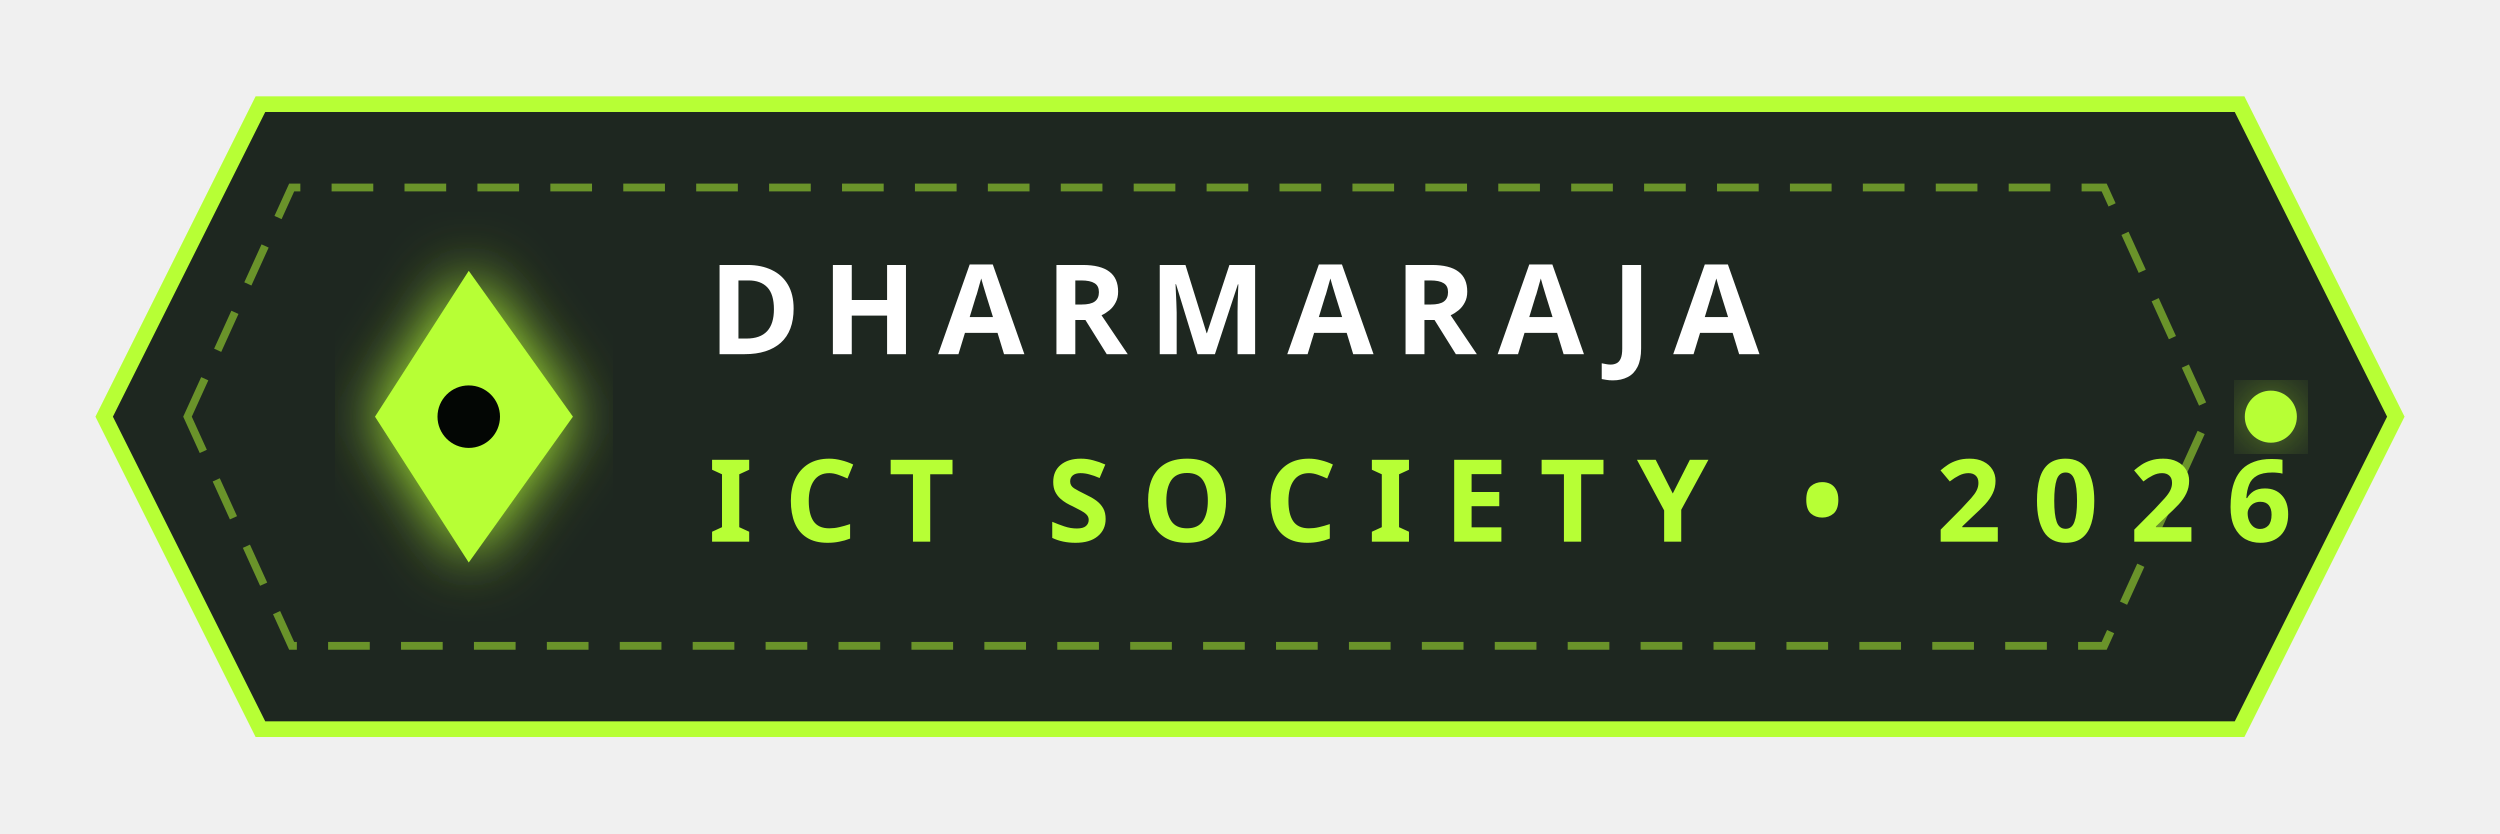
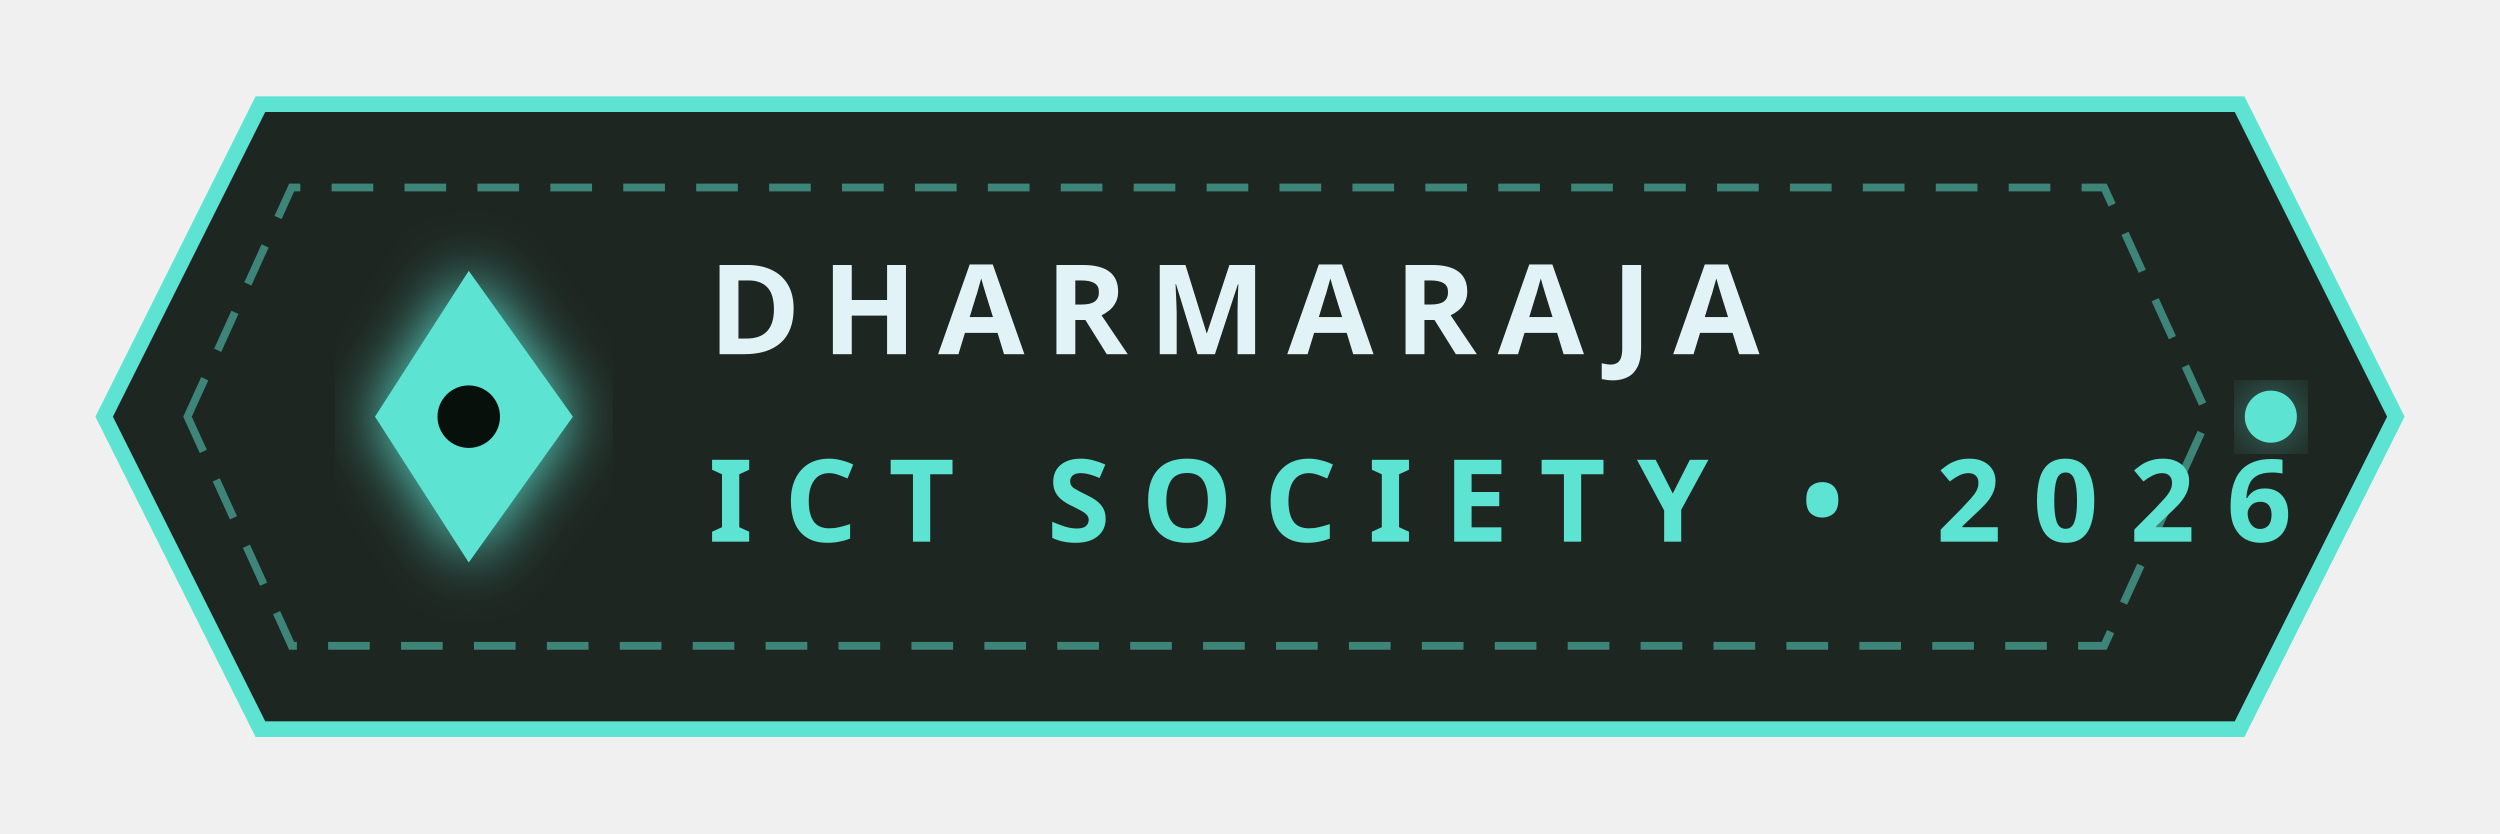
<svg xmlns="http://www.w3.org/2000/svg" viewBox="0 0 240 80" fill="none">
  <defs>
    <filter id="upglow" x="-20%" y="-20%" width="140%" height="140%">
      <feGaussianBlur stdDeviation="3" result="blur" />
      <feComposite in="SourceGraphic" in2="blur" operator="over" />
    </filter>
  </defs>
-   <polygon points="10,40 25,10 215,10 230,40 215,70 25,70" stroke="#B7FF35" stroke-width="1.5" fill="#071109" fill-opacity="0.9" />
-   <polygon points="18,40 28,18 202,18 212,40 202,62 28,62" stroke="#B7FF35" stroke-width="0.75" stroke-opacity="0.5" stroke-dasharray="4 3" fill="none" />
-   <polygon points="36,40 45,26 55,40 45,54" fill="#B7FF35" filter="url(#upglow)" />
-   <circle cx="45" cy="40" r="3" fill="#030604" />
-   <text x="68" y="34" font-family="'Orbitron', sans-serif" font-weight="800" font-size="12" fill="#FFFFFF" letter-spacing="2">DHARMARAJA</text>
-   <text x="68" y="52" font-family="'Space Grotesk', sans-serif" font-weight="600" font-size="11" fill="#B7FF35" letter-spacing="3">ICT SOCIETY • 2026</text>
-   <circle cx="218" cy="40" r="2.5" fill="#B7FF35" filter="url(#upglow)" />
+   <polygon points="10,40 25,10 215,10 230,40 215,70 25,70" stroke="#5CE3D2" stroke-width="1.5" fill="#07100B" fill-opacity="0.9" />
+   <polygon points="18,40 28,18 202,18 212,40 202,62 28,62" stroke="#5CE3D2" stroke-width="0.75" stroke-opacity="0.5" stroke-dasharray="4 3" fill="none" />
+   <polygon points="36,40 45,26 55,40 45,54" fill="#5CE3D2" filter="url(#upglow)" />
+   <circle cx="45" cy="40" r="3" fill="#07100B" />
+   <text x="68" y="34" font-family="'Orbitron', sans-serif" font-weight="800" font-size="12" fill="#E1F3F7" letter-spacing="2">DHARMARAJA</text>
+   <text x="68" y="52" font-family="'Space Grotesk', sans-serif" font-weight="600" font-size="11" fill="#5CE3D2" letter-spacing="3">ICT SOCIETY • 2026</text>
+   <circle cx="218" cy="40" r="2.5" fill="#5CE3D2" filter="url(#upglow)" />
</svg>
